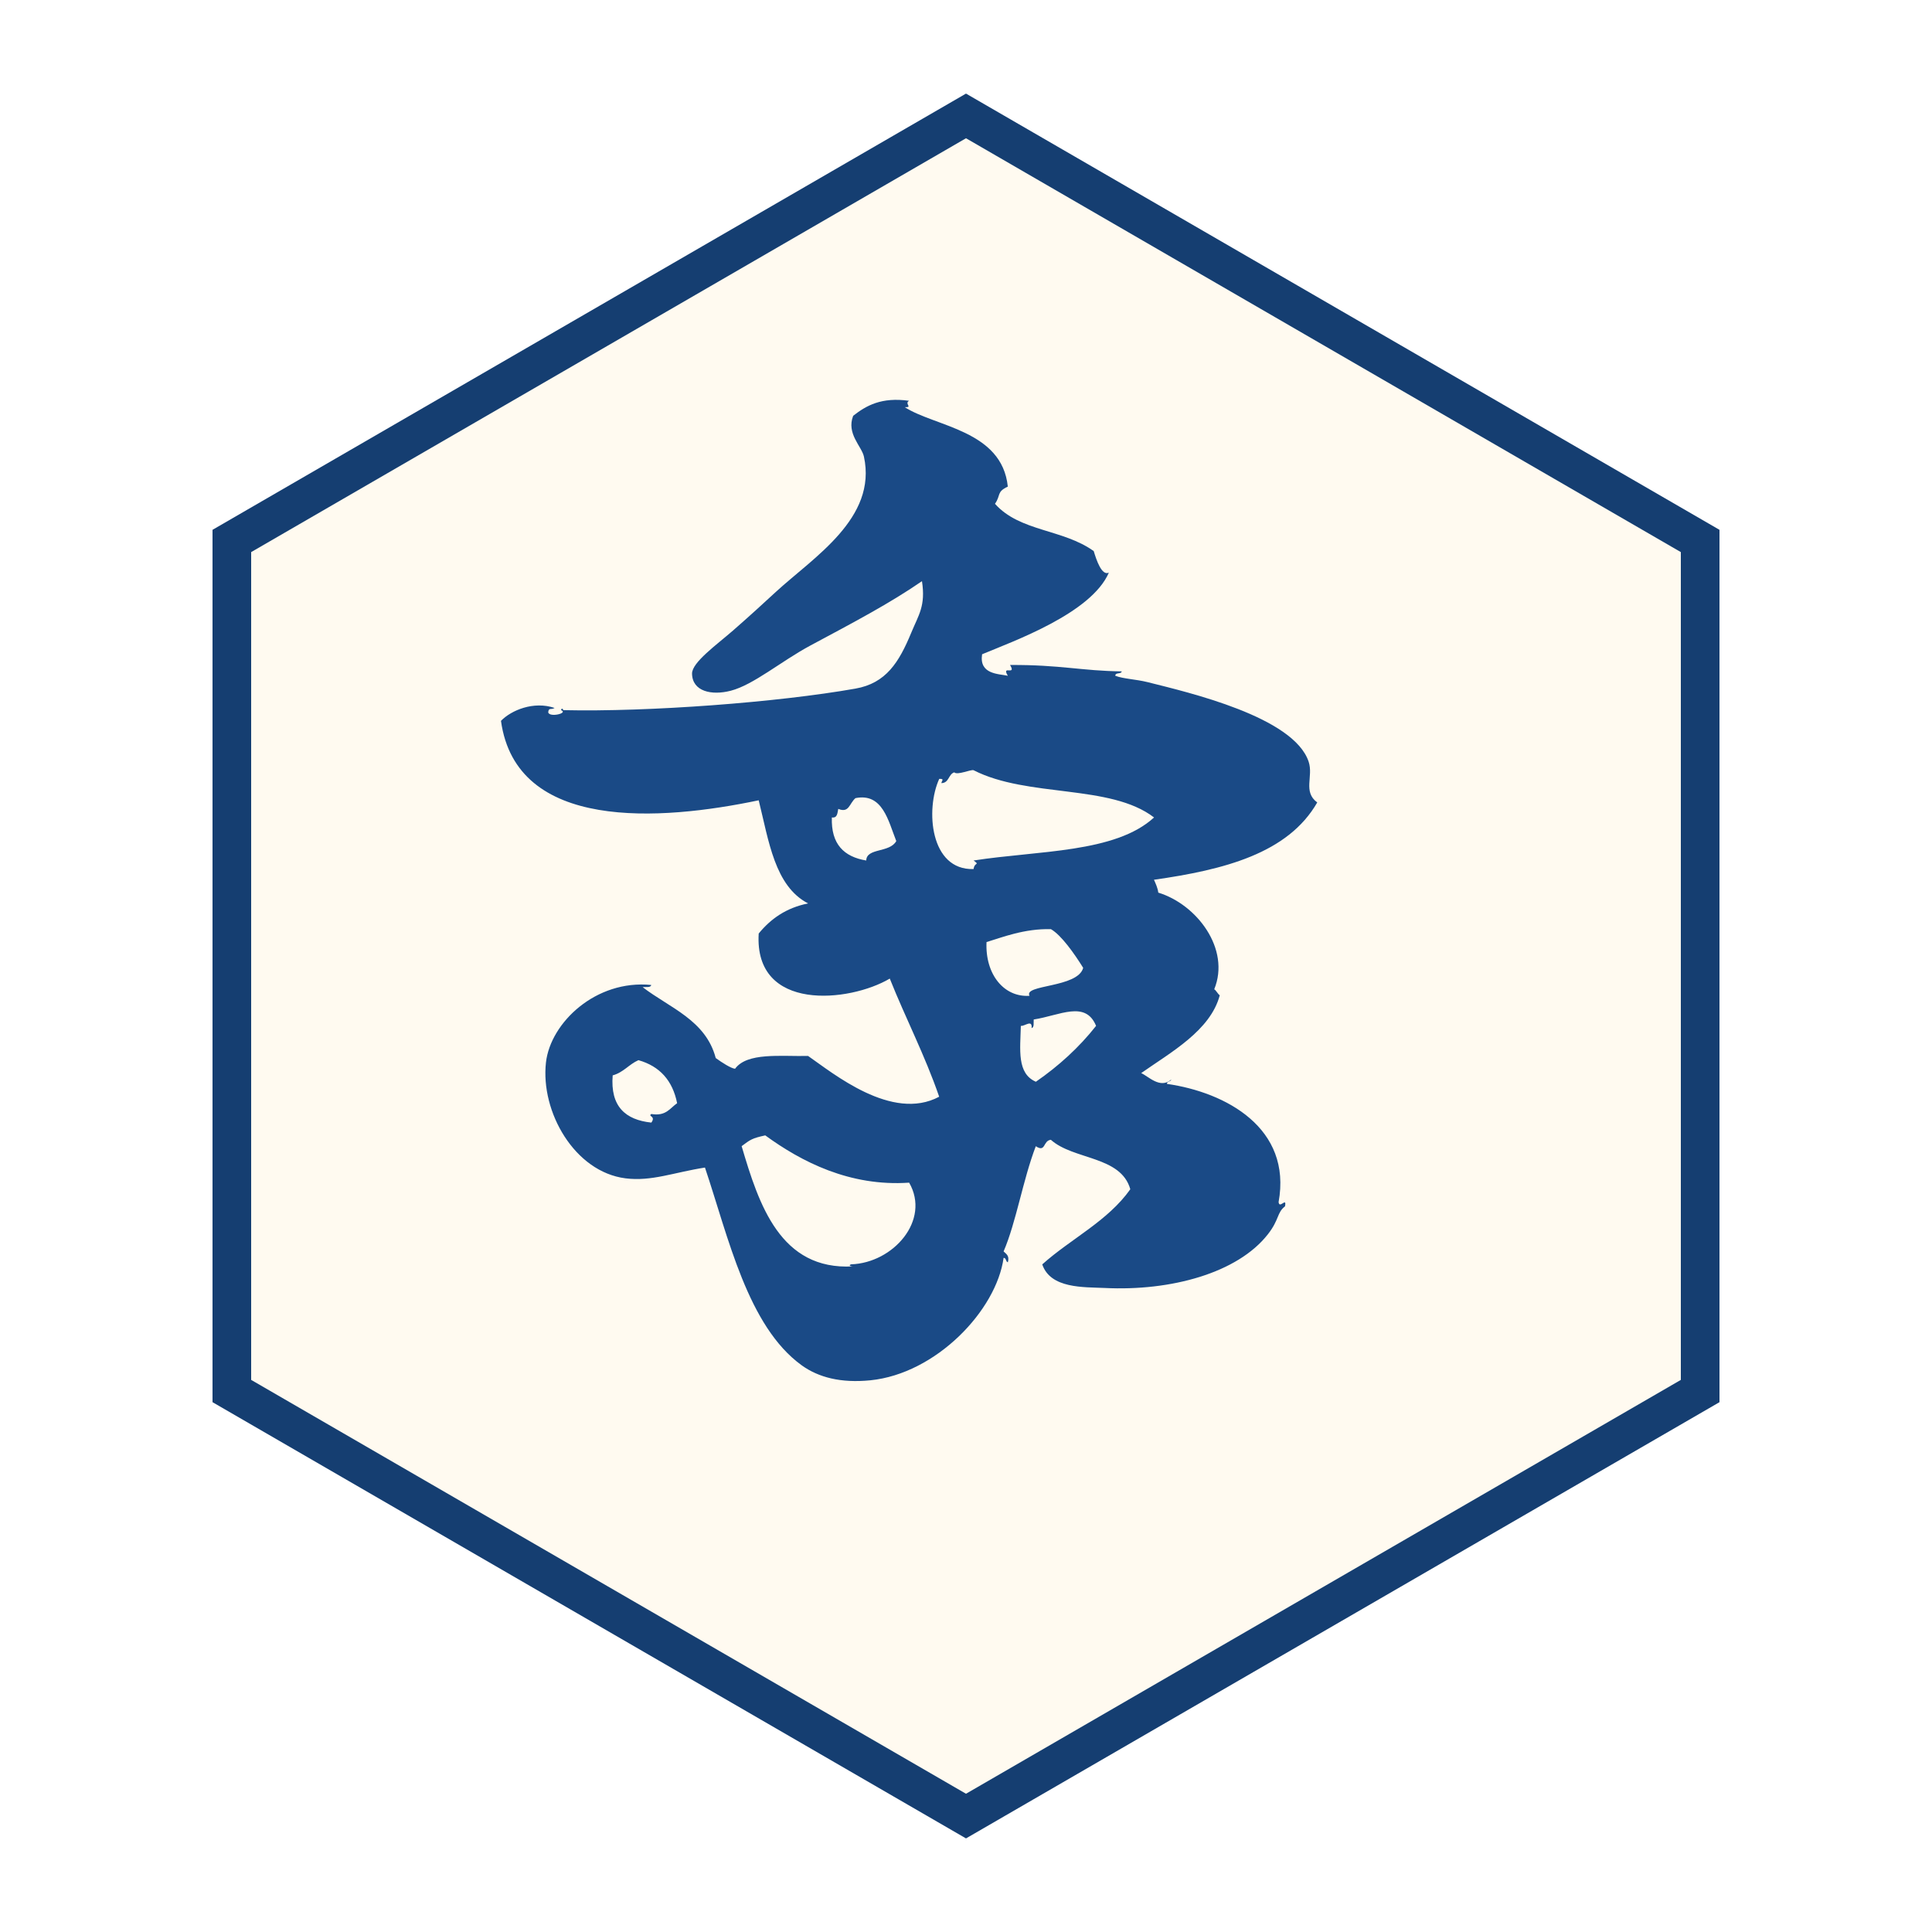
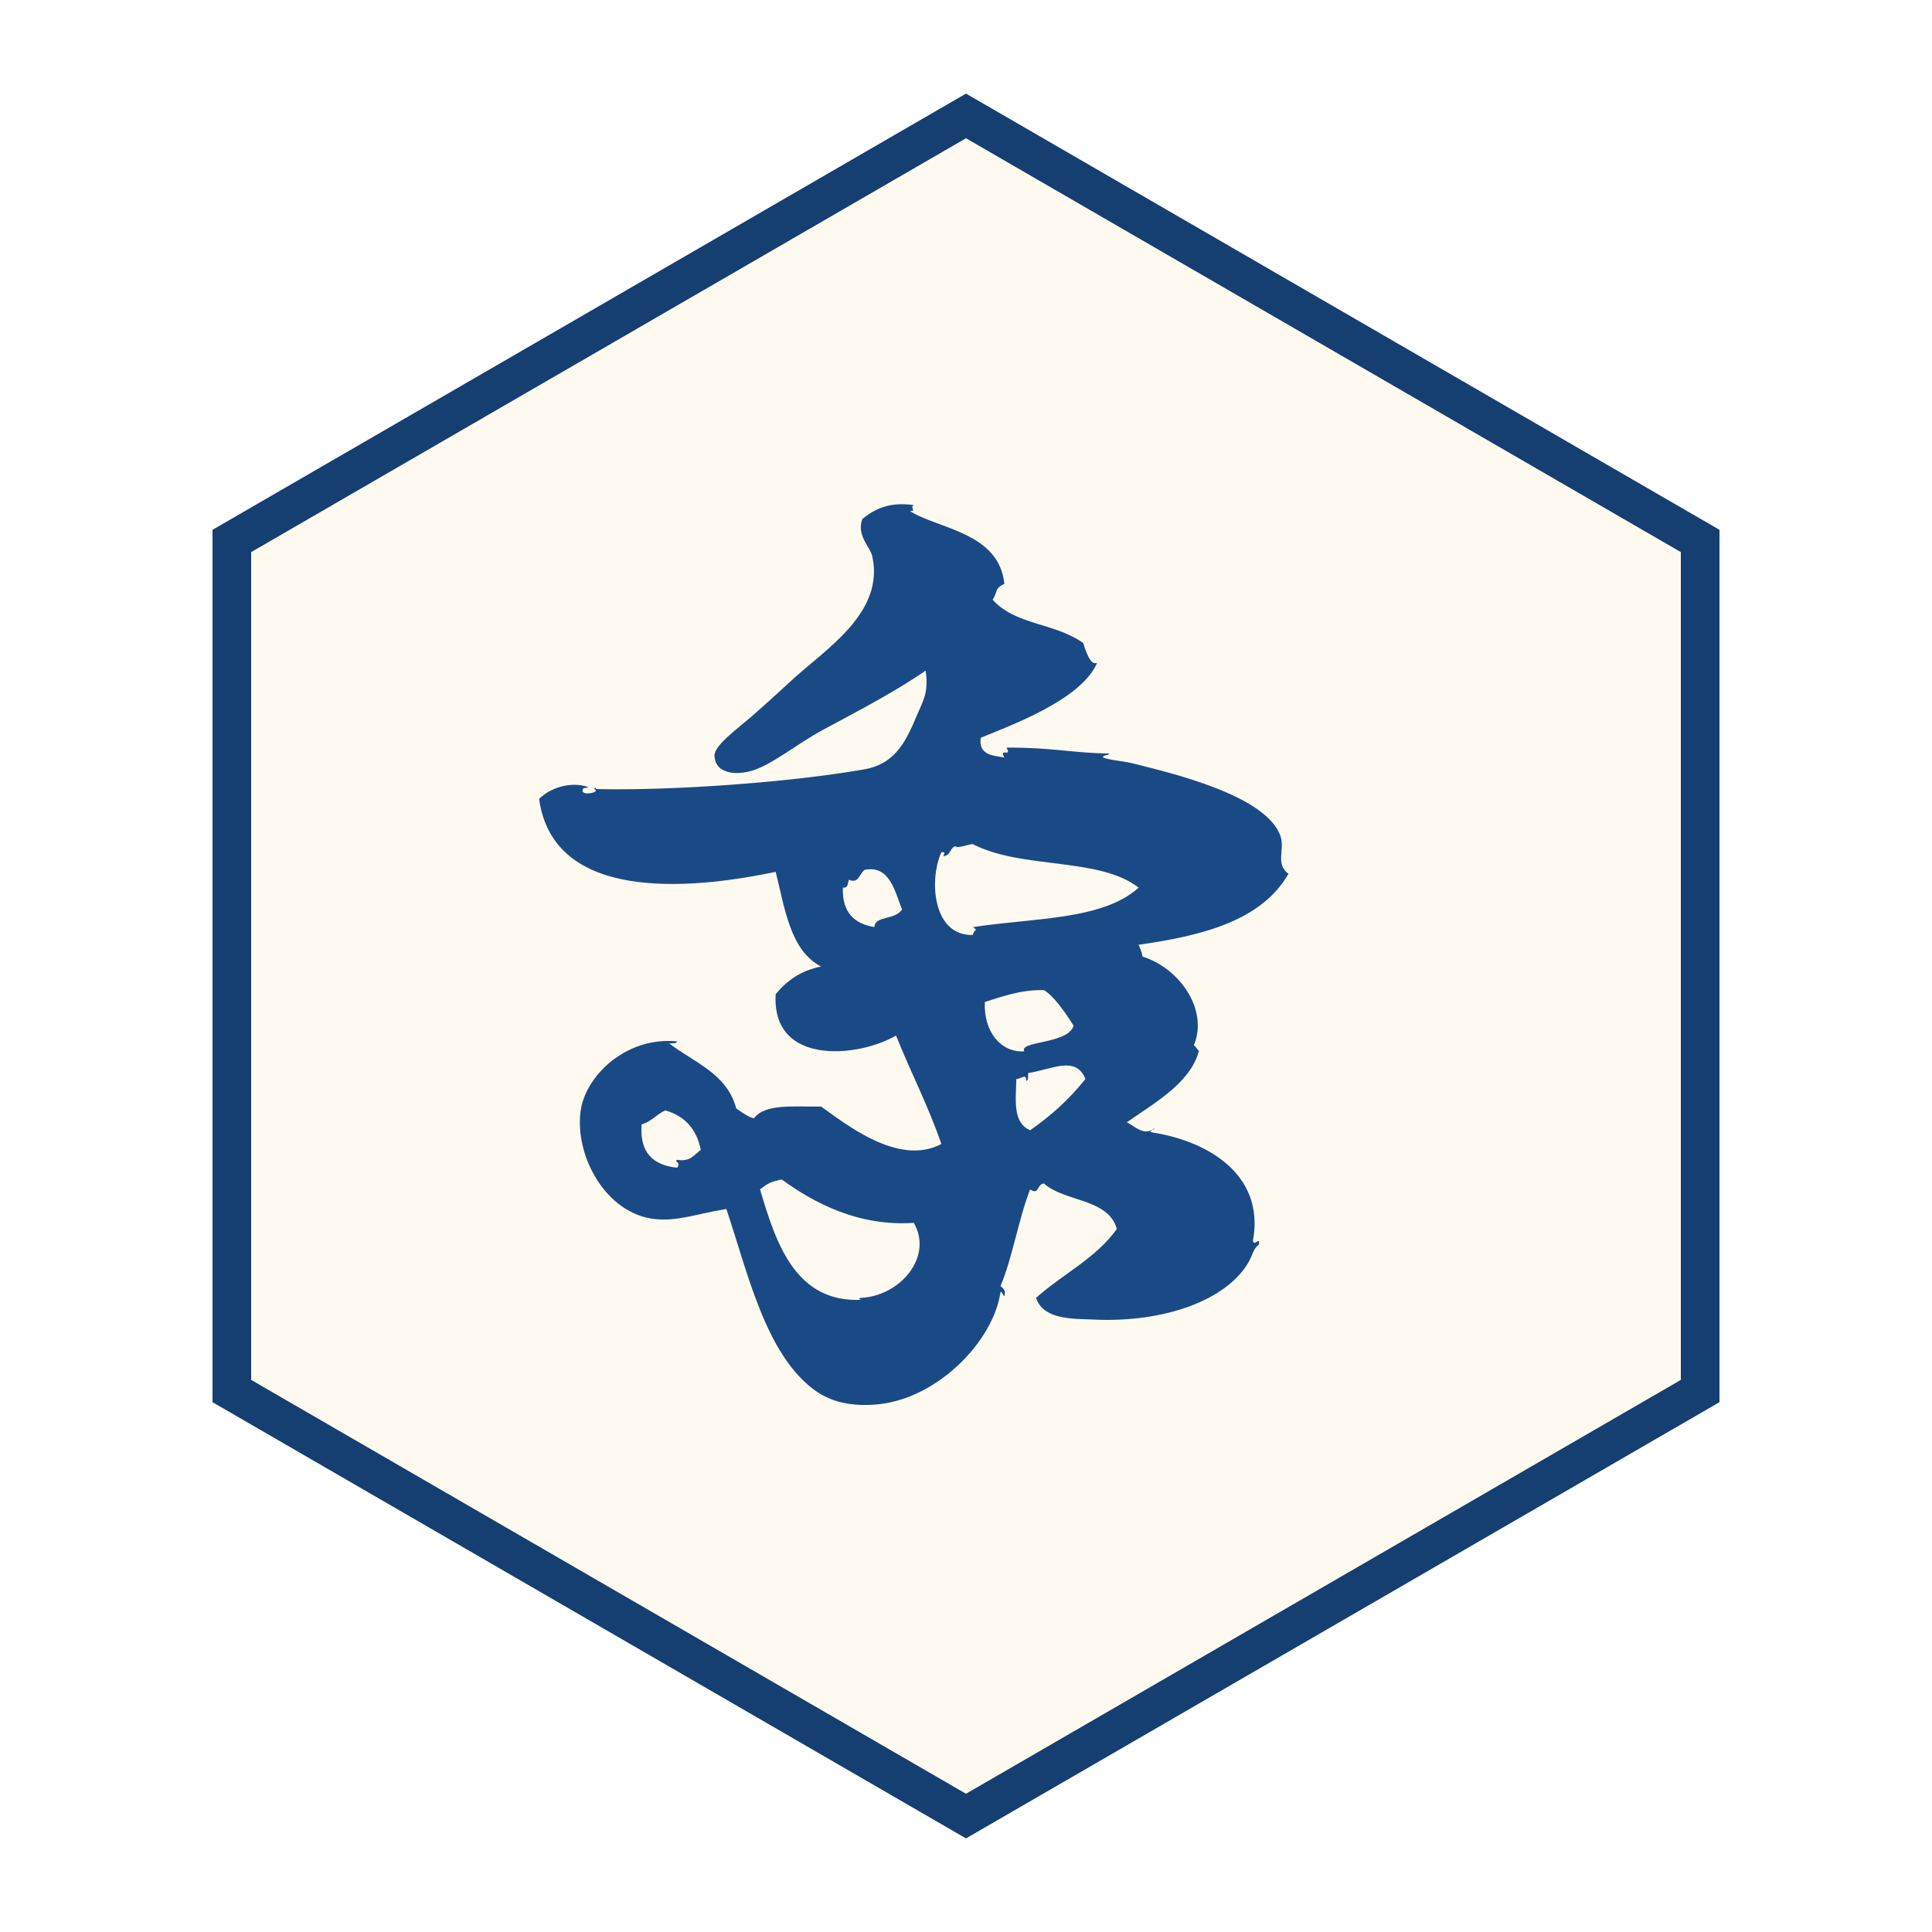
<svg xmlns="http://www.w3.org/2000/svg" viewBox="0 0 100 100" width="256" height="256">
  <defs>
    <clipPath id="piece-clip">
      <polygon points="50,10 84,30 84,70 50,90 16,70 16,30" />
    </clipPath>
  </defs>
  <polygon points="50,6 88,28 88,72 50,94 12,72 12,28" fill="#fffaf0" stroke="#153e71" stroke-width="2" />
  <g clip-path="url(#piece-clip)">
-     <g transform="translate(50 50) scale(1.22) translate(-109.368 -685.134)">
+     <g transform="translate(50 50) translate(0 3.000) scale(1.12) translate(-109.368 -685.134)">
      <path d="M104.572,697.879c-0.097,0-0.21-0.045-0.077-0.088c1.789-0.061,3.378-1.871,2.461-3.465     c-2.522,0.174-4.578-0.893-6.105-2.006c-0.56,0.123-0.625,0.176-1.002,0.457C100.582,695.26,101.491,698.051,104.572,697.879z      M112.151,687.766c0.035-0.383-0.299-0.066-0.456-0.092c-0.027,1.014-0.173,2.021,0.638,2.371     c0.971-0.672,1.828-1.451,2.554-2.371c-0.451-1.096-1.543-0.439-2.646-0.271C112.227,687.537,112.274,687.74,112.151,687.766z      M109.69,680.658c2.733-0.426,6.009-0.313,7.656-1.826c-1.86-1.428-5.354-0.828-7.656-2.004c-0.095-0.047-0.692,0.225-0.82,0.09     c-0.254,0.082-0.215,0.453-0.548,0.457c0.02-0.113,0.144-0.186-0.09-0.18c-0.589,1.291-0.394,3.885,1.458,3.826     C109.729,680.709,109.972,680.871,109.69,680.658z M117.527,682.021c1.634,0.5,3.072,2.389,2.372,4.102     c0.067,0.021,0.177,0.236,0.236,0.25c-0.397,1.502-2.076,2.42-3.335,3.305c0.297,0.125,0.805,0.689,1.276,0.273     c-0.023,0.1-0.181,0.063-0.184,0.184c2.506,0.359,5.311,1.875,4.738,5.016c0.038,0.309,0.354-0.244,0.272,0.18     c-0.349,0.268-0.234,0.557-0.727,1.186c-1.283,1.639-4.106,2.418-6.929,2.277c-0.886-0.041-2.291,0.033-2.643-1     c1.218-1.092,2.78-1.836,3.736-3.189c-0.402-1.422-2.409-1.236-3.371-2.098c-0.344,0.039-0.207,0.555-0.639,0.273     c-0.55,1.438-0.829,3.215-1.366,4.463c0.103,0.107,0.26,0.17,0.181,0.461c-0.098-0.025-0.061-0.188-0.181-0.188     c-0.306,2.23-2.864,4.914-5.651,5.195c-1.256,0.125-2.203-0.123-2.917-0.637c-2.291-1.66-3.104-5.422-4.102-8.389     c-1.324,0.207-2.27,0.598-3.374,0.457c-2.156-0.275-3.609-2.818-3.371-4.92c0.192-1.68,2.114-3.518,4.466-3.283     c-0.025,0.125-0.229,0.074-0.363,0.094c1.153,0.883,2.675,1.396,3.099,3.006c0.262,0.191,0.648,0.438,0.82,0.455     c0.514-0.701,1.91-0.521,3.099-0.543c1.055,0.729,3.557,2.801,5.561,1.729c-0.606-1.76-1.419-3.317-2.096-5.012     c-1.703,1.008-5.762,1.434-5.561-1.912c0.507-0.619,1.161-1.09,2.096-1.277c-1.418-0.736-1.665-2.646-2.096-4.375     c-4.166,0.873-10.286,1.332-10.934-3.371c0.438-0.451,1.385-0.848,2.275-0.547c-0.151,0.093-0.248-0.034-0.271,0.182     c0.04,0.236,0.871,0.041,0.545-0.089c0.017-0.104,0.091-0.054,0.091,0c3.632,0.082,9.104-0.331,12.395-0.913     c1.308-0.229,1.854-1.123,2.371-2.371c0.315-0.764,0.616-1.136,0.455-2.188c-1.377,0.947-2.856,1.725-4.741,2.734     c-1.25,0.674-2.402,1.662-3.37,1.914c-0.813,0.211-1.634,0.033-1.644-0.729c0-0.475,1.04-1.217,1.735-1.822     c0.724-0.633,1.258-1.123,1.82-1.641c1.605-1.475,4.307-3.127,3.737-5.742c-0.095-0.438-0.751-0.971-0.456-1.73     c0.561-0.439,1.203-0.799,2.37-0.637c-0.211,0.131,0.177,0.287-0.181,0.271c1.283,0.832,4.125,0.975,4.372,3.371     c-0.487,0.225-0.289,0.367-0.545,0.729c1.059,1.186,2.874,1.063,4.19,2.006c0.107,0.354,0.334,1.063,0.642,0.914     c-0.745,1.727-4.043,2.906-5.378,3.463c-0.133,0.855,0.693,0.828,1.092,0.912c-0.289-0.479,0.38,0.021,0.094-0.457     c2.14-0.012,3.039,0.252,4.738,0.271c-0.021,0.131-0.272,0.029-0.274,0.186c0.338,0.133,0.871,0.146,1.371,0.271     c1.746,0.439,6.199,1.471,6.833,3.375c0.209,0.625-0.254,1.275,0.365,1.729c-1.24,2.161-3.947,2.856-6.927,3.28     C117.418,681.645,117.498,681.813,117.527,682.021z M114.34,685.213c-0.378-0.609-0.926-1.385-1.367-1.641     c-1.125-0.035-2.108,0.359-2.734,0.547c-0.065,1.371,0.745,2.354,1.824,2.279C111.794,685.914,114.111,686.066,114.34,685.213z      M105.135,680.658c0.015-0.545,0.992-0.316,1.275-0.824c-0.339-0.854-0.577-2.055-1.732-1.822     c-0.267,0.232-0.267,0.645-0.729,0.457c-0.039,0.174-0.033,0.395-0.272,0.363C103.638,679.967,104.192,680.502,105.135,680.658z      M97.112,690.955c-0.191-0.963-0.738-1.57-1.641-1.826c-0.403,0.176-0.635,0.521-1.093,0.645c-0.106,1.32,0.54,1.887,1.64,2.004     c0.209-0.287-0.165-0.254,0-0.365C96.642,691.518,96.808,691.164,97.112,690.955z" fill="#1a4a86" />
    </g>
  </g>
</svg>
